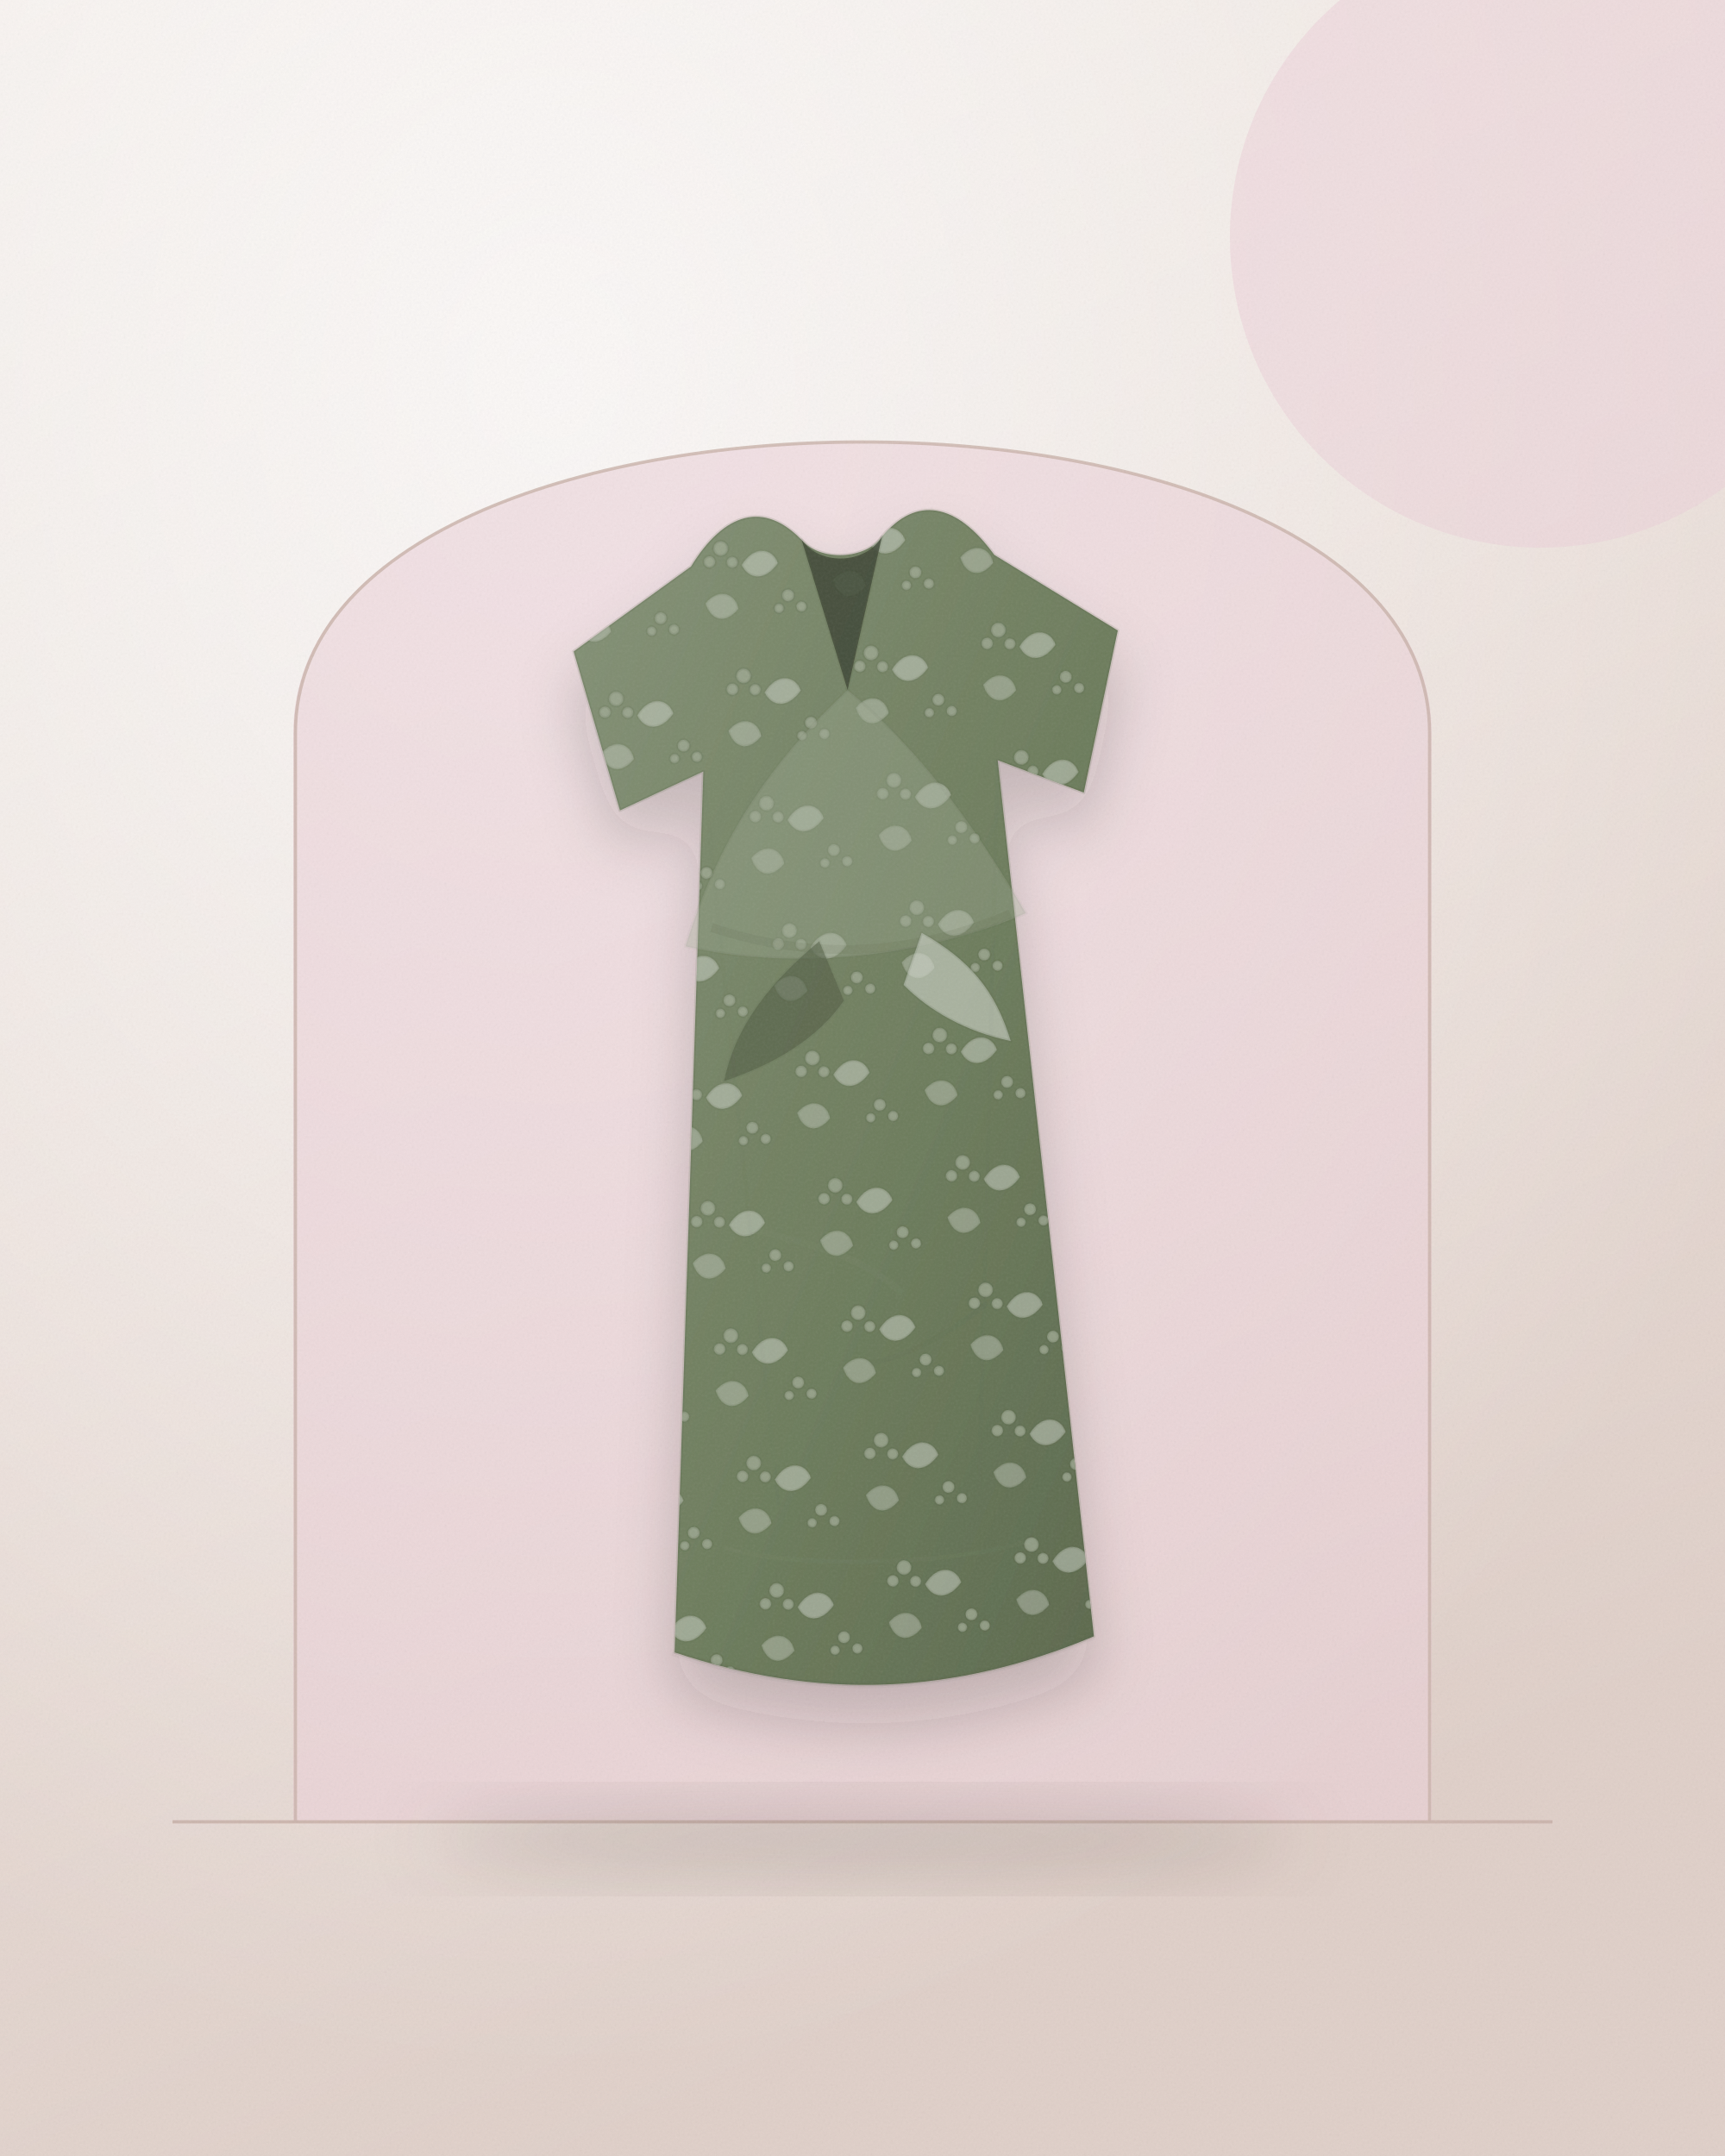
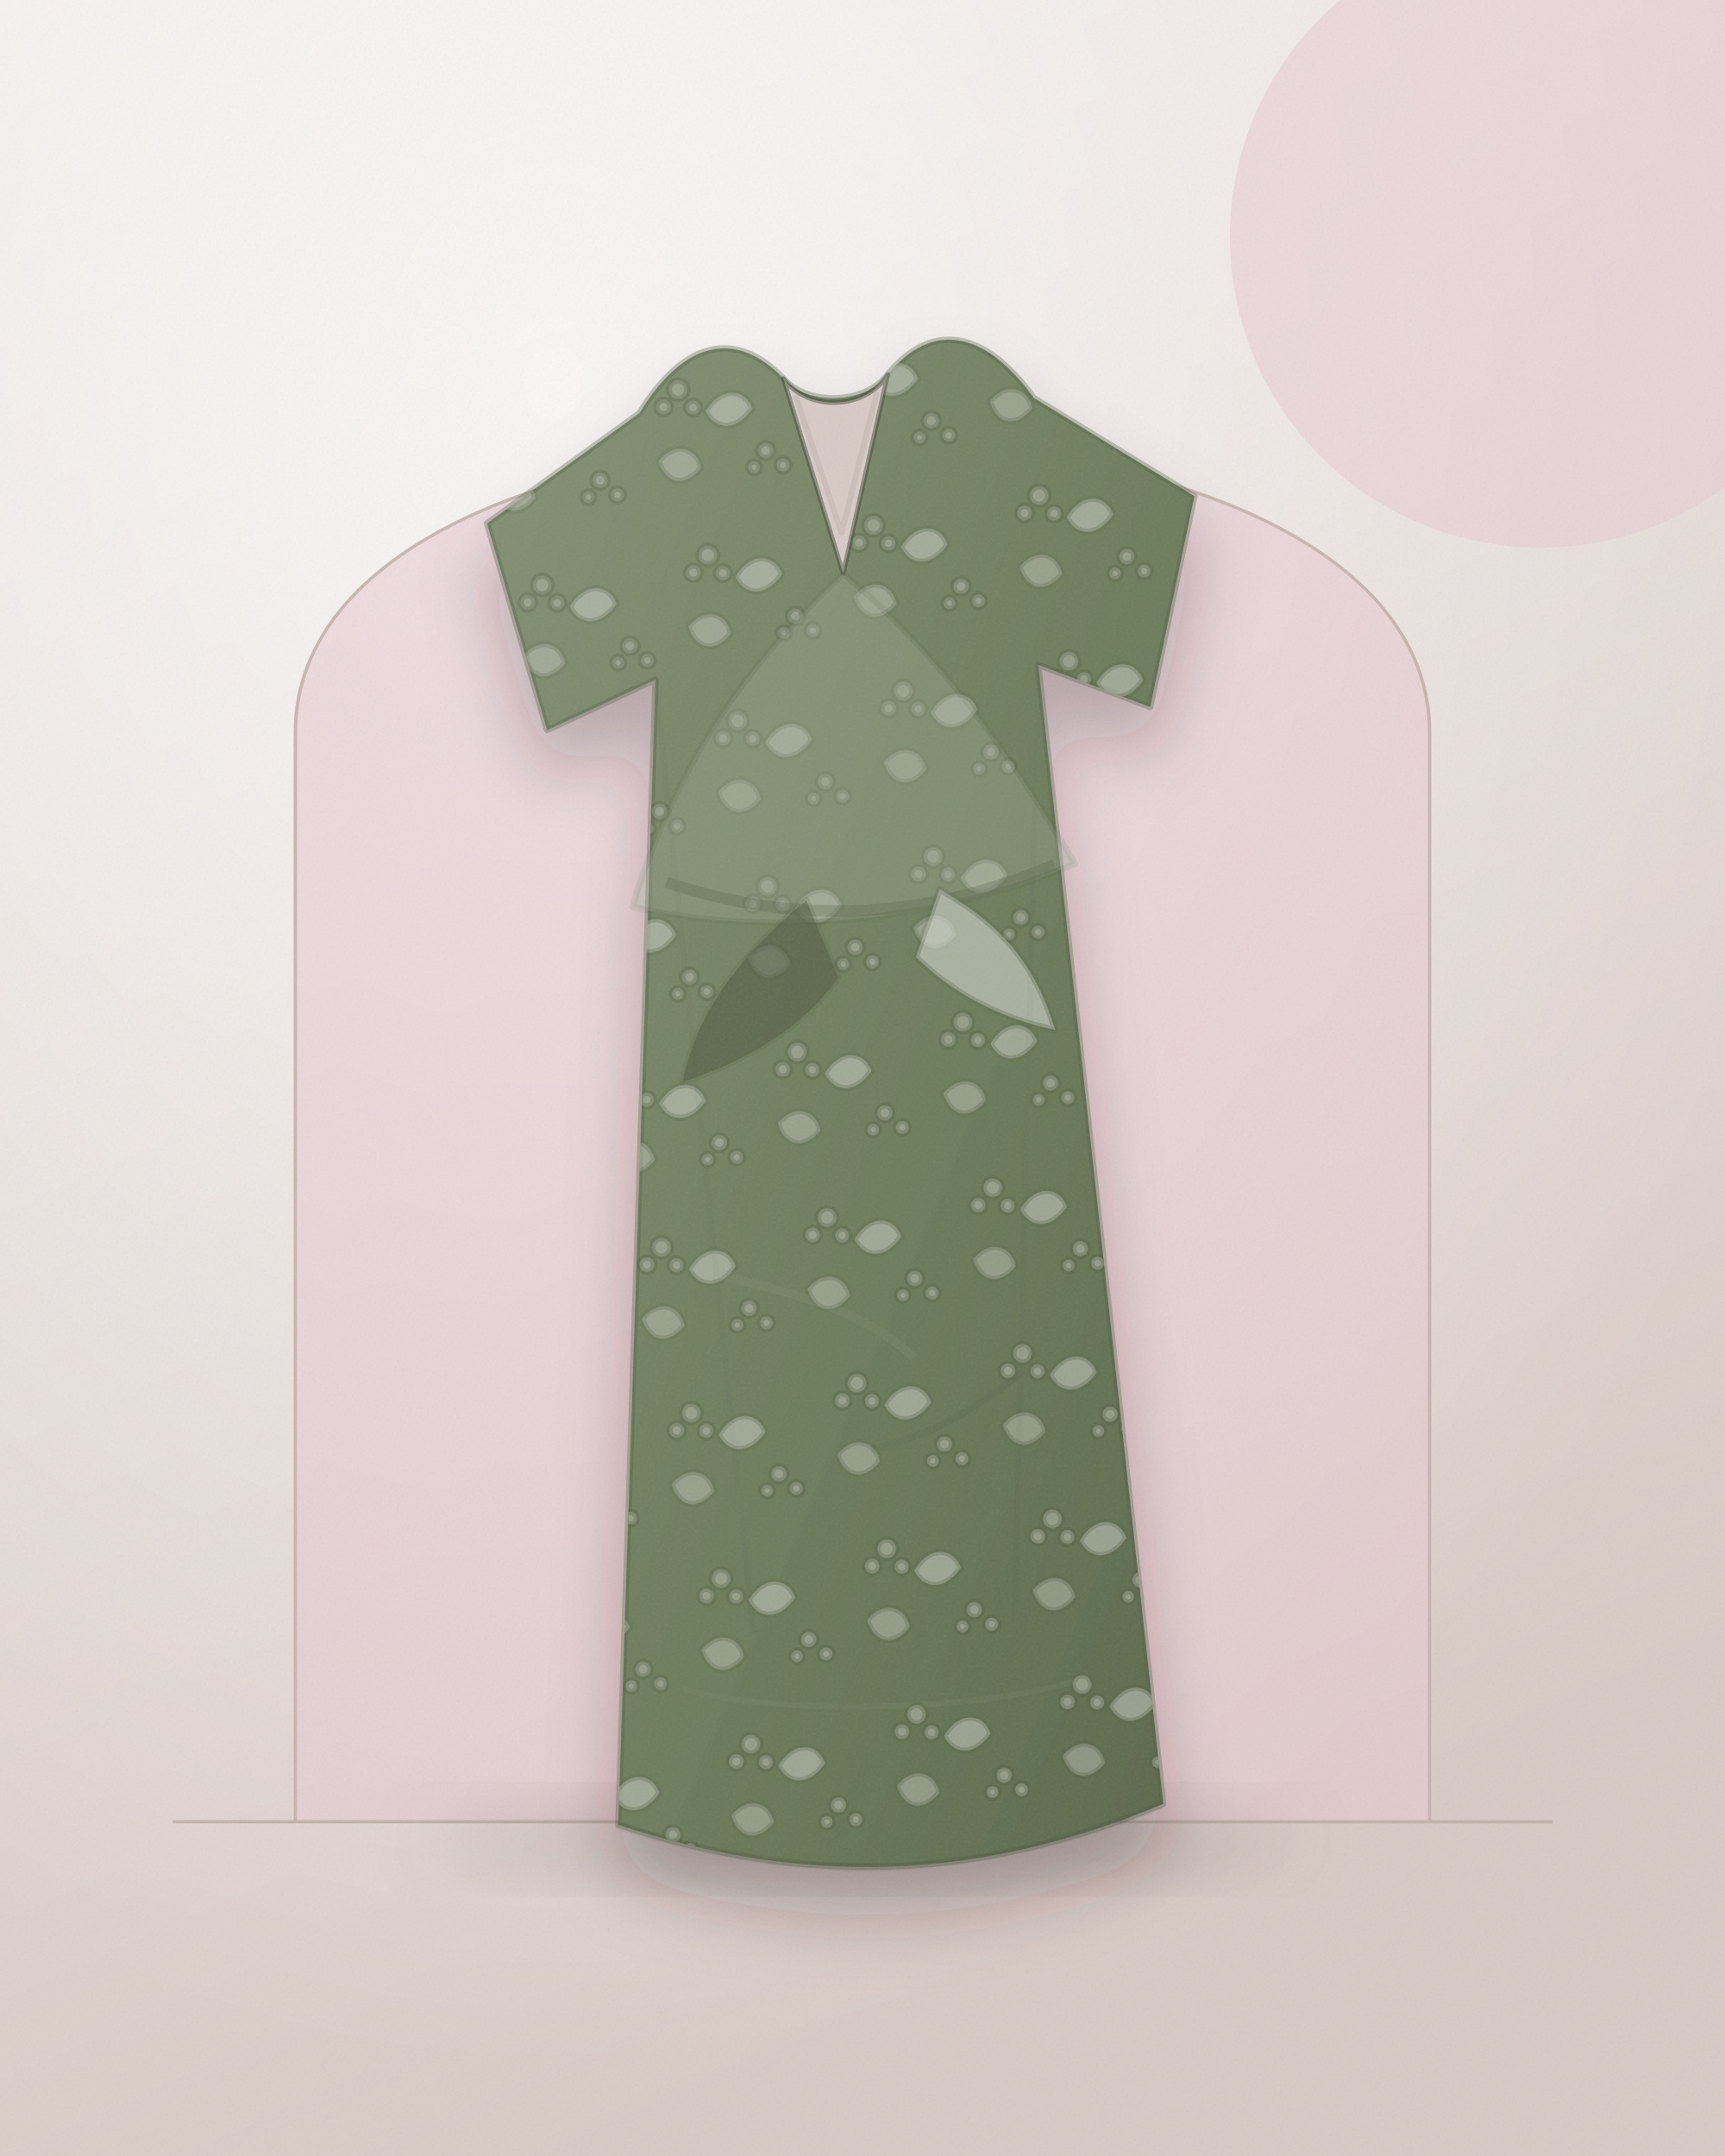
<svg xmlns="http://www.w3.org/2000/svg" viewBox="0 0 800 1000" width="800" height="1000" role="img">
  <defs>
    <linearGradient id="bg" x1="0" y1="0" x2="0.35" y2="1">
-       <stop offset="0" stop-color="#f3ece7" />
-       <stop offset="1" stop-color="#dfcfc8" />
+       <stop offset="0" stop-color="#efe9e6" />
+       <stop offset="1" stop-color="#d8cac5" />
    </linearGradient>
    <radialGradient id="glow" cx="32%" cy="18%" r="78%">
      <stop offset="0" stop-color="#ffffff" stop-opacity="0.72" />
      <stop offset="1" stop-color="#ffffff" stop-opacity="0" />
    </radialGradient>
    <linearGradient id="body" x1="0" y1="0" x2="1" y2="1">
      <stop offset="0" stop-color="#849176" />
      <stop offset="0.55" stop-color="#6d7c5c" />
      <stop offset="1" stop-color="#59664b" />
    </linearGradient>
    <linearGradient id="bodySoft" x1="0" y1="0" x2="1" y2="0.7">
      <stop offset="0" stop-color="#9fa993" />
      <stop offset="1" stop-color="#6d7c5c" />
    </linearGradient>
    <linearGradient id="metal" x1="0" y1="0" x2="1" y2="1">
      <stop offset="0" stop-color="#f3eee2" />
      <stop offset="0.35" stop-color="#cdbfa6" />
      <stop offset="0.62" stop-color="#f8f3e8" />
      <stop offset="1" stop-color="#9d8b70" />
    </linearGradient>
    <filter id="grain">
      <feTurbulence type="fractalNoise" baseFrequency="0.86" numOctaves="2" stitchTiles="stitch" />
      <feColorMatrix type="saturate" values="0" />
      <feComponentTransfer>
        <feFuncA type="linear" slope="0.11" />
      </feComponentTransfer>
    </filter>
    <filter id="objectShadow" x="-30%" y="-30%" width="160%" height="170%">
-       <feDropShadow dx="0" dy="18" stdDeviation="14" flood-color="#312723" flood-opacity="0.2" />
+       <feDropShadow dx="0" dy="22" stdDeviation="16" flood-color="#2e2725" flood-opacity="0.28" />
    </filter>
    <filter id="blur">
      <feGaussianBlur stdDeviation="18" />
    </filter>
    <filter id="soft">
      <feGaussianBlur stdDeviation="4" />
    </filter>
  </defs>
  <rect width="800" height="1000" fill="url(#bg)" />
  <rect width="800" height="1000" fill="url(#glow)" />
-   <circle cx="714.399" cy="110" r="144" fill="#ebd1d8" opacity="0.55" />
-   <path d="M 136 845 L 136 340 C 136 160 664 160 664 340 L 664 845 Z" fill="#ebd1d8" opacity="0.58" />
-   <path d="M 137 845 L 137 340 C 137 160 663 160 663 340 L 663 845" fill="none" stroke="#c9b3aa" stroke-width="1.5" opacity="0.8" />
-   <line x1="80" y1="845" x2="720" y2="845" stroke="#c9b3aa" stroke-width="1.5" opacity="0.9" />
-   <ellipse cx="400" cy="853" rx="200" ry="22" fill="#312723" opacity="0.14" filter="url(#blur)" />
-   <g transform="translate(400 500) scale(1 1) translate(-400 -500)" filter="url(#objectShadow)" stroke="#505b43" stroke-opacity="0.16" stroke-width="1.4" stroke-linejoin="round">
-     <g transform="translate(400 500) rotate(-2.2) scale(1.035) translate(-400 -500)">
+   <circle cx="714.399" cy="110" r="144" fill="#e7cad1" opacity="0.55" />
+   <path d="M 136 845 L 136 340 C 136 160 664 160 664 340 L 664 845 Z" fill="#e7cad1" opacity="0.58" />
+   <path d="M 137 845 L 137 340 C 137 160 663 160 663 340 L 663 845" fill="none" stroke="#bfaea7" stroke-width="1.5" opacity="0.8" />
+   <line x1="80" y1="845" x2="720" y2="845" stroke="#bfaea7" stroke-width="1.5" opacity="0.9" />
+   <ellipse cx="400" cy="853" rx="200" ry="22" fill="#2e2725" opacity="0.14" filter="url(#blur)" />
+   <g transform="translate(400 500) scale(1 1) translate(-400 -500)" filter="url(#objectShadow)" stroke="#505b43" stroke-opacity="0.34" stroke-width="2.2" stroke-linejoin="round">
+     <g transform="translate(400 500) rotate(-2.2) scale(1.3455) translate(-400 -500)">
      <defs>
        <clipPath id="dressClip">
          <path d="M332 268 C348 244 366 240 382 258 C390 268 410 268 418 258 C434 240 452 244 468 268 L522 304 L504 376 L466 360 L494 754 C430 778 370 778 306 754 L334 360 L296 376 L278 304 Z" />
        </clipPath>
        <pattern id="floral" width="58" height="58" patternUnits="userSpaceOnUse" patternTransform="rotate(-8)">
          <g fill="#9fa993" opacity="0.78">
            <circle cx="16" cy="16" r="3.2" />
            <circle cx="10" cy="21" r="2.5" />
            <circle cx="20" cy="23" r="2.4" />
            <circle cx="42" cy="42" r="2.6" />
            <circle cx="37" cy="47" r="2" />
            <circle cx="47" cy="48" r="2.2" />
          </g>
          <path d="M24 25 C31 17 39 20 40 27 C33 34 26 32 24 25Z" fill="#d0d5cb" opacity="0.5" />
          <path d="M5 39 C12 33 19 37 19 44 C12 50 6 47 5 39Z" fill="#d0d5cb" opacity="0.4" />
        </pattern>
      </defs>
      <g>
        <path d="M332 268 C348 244 366 240 382 258 C390 268 410 268 418 258 C434 240 452 244 468 268 L522 304 L504 376 L466 360 L494 754 C430 778 370 778 306 754 L334 360 L296 376 L278 304 Z" fill="url(#body)" />
        <g clip-path="url(#dressClip)">
          <rect x="260" y="230" width="300" height="570" fill="url(#floral)" />
        </g>
-         <path d="M382 258 L400 326 L418 258 C410 270 390 270 382 258Z" fill="#3b4332" opacity="0.82" />
+         <path d="M382 258 L400 326 L418 258 C410 270 390 270 382 258Z" fill="#d8cac5" stroke="#3b4332" stroke-width="1.6" stroke-opacity="0.45" />
+         <path d="M386 264 L400 312 L414 264" fill="none" stroke="#3b4332" stroke-width="2" opacity="0.24" />
        <path d="M400 326 C368 354 341 386 323 438 C371 451 430 447 476 429 C452 384 429 352 400 326Z" fill="#9fa993" opacity="0.35" />
        <path d="M335 430 C380 447 425 446 469 429" fill="none" stroke="#505b43" stroke-width="4" opacity="0.72" />
        <path d="M383 438 C361 455 344 474 338 499 C362 492 381 481 393 465Z" fill="#505b43" opacity="0.58" />
        <path d="M429 436 C450 449 461 463 467 486 C447 481 431 471 420 459Z" fill="#d0d5cb" opacity="0.6" />
        <path d="M348 566 C376 574 397 580 414 597" fill="none" stroke="#9fa993" stroke-width="3" opacity="0.3" />
        <path d="M452 603 C434 616 417 625 398 628" fill="none" stroke="#3b4332" stroke-width="2.5" opacity="0.22" />
        <path d="M330 708 C362 719 438 720 470 709" fill="none" stroke="#9fa993" stroke-width="2" opacity="0.26" />
        <path d="M305 754 C370 778 430 778 494 754" fill="none" stroke="#3b4332" stroke-width="3" opacity="0.2" />
        <path d="M334 360 L355 690 M466 360 L445 690" fill="none" stroke="#3b4332" stroke-width="2" opacity="0.1" />
      </g>
    </g>
  </g>
  <rect width="800" height="1000" filter="url(#grain)" opacity="0.72" />
</svg>
